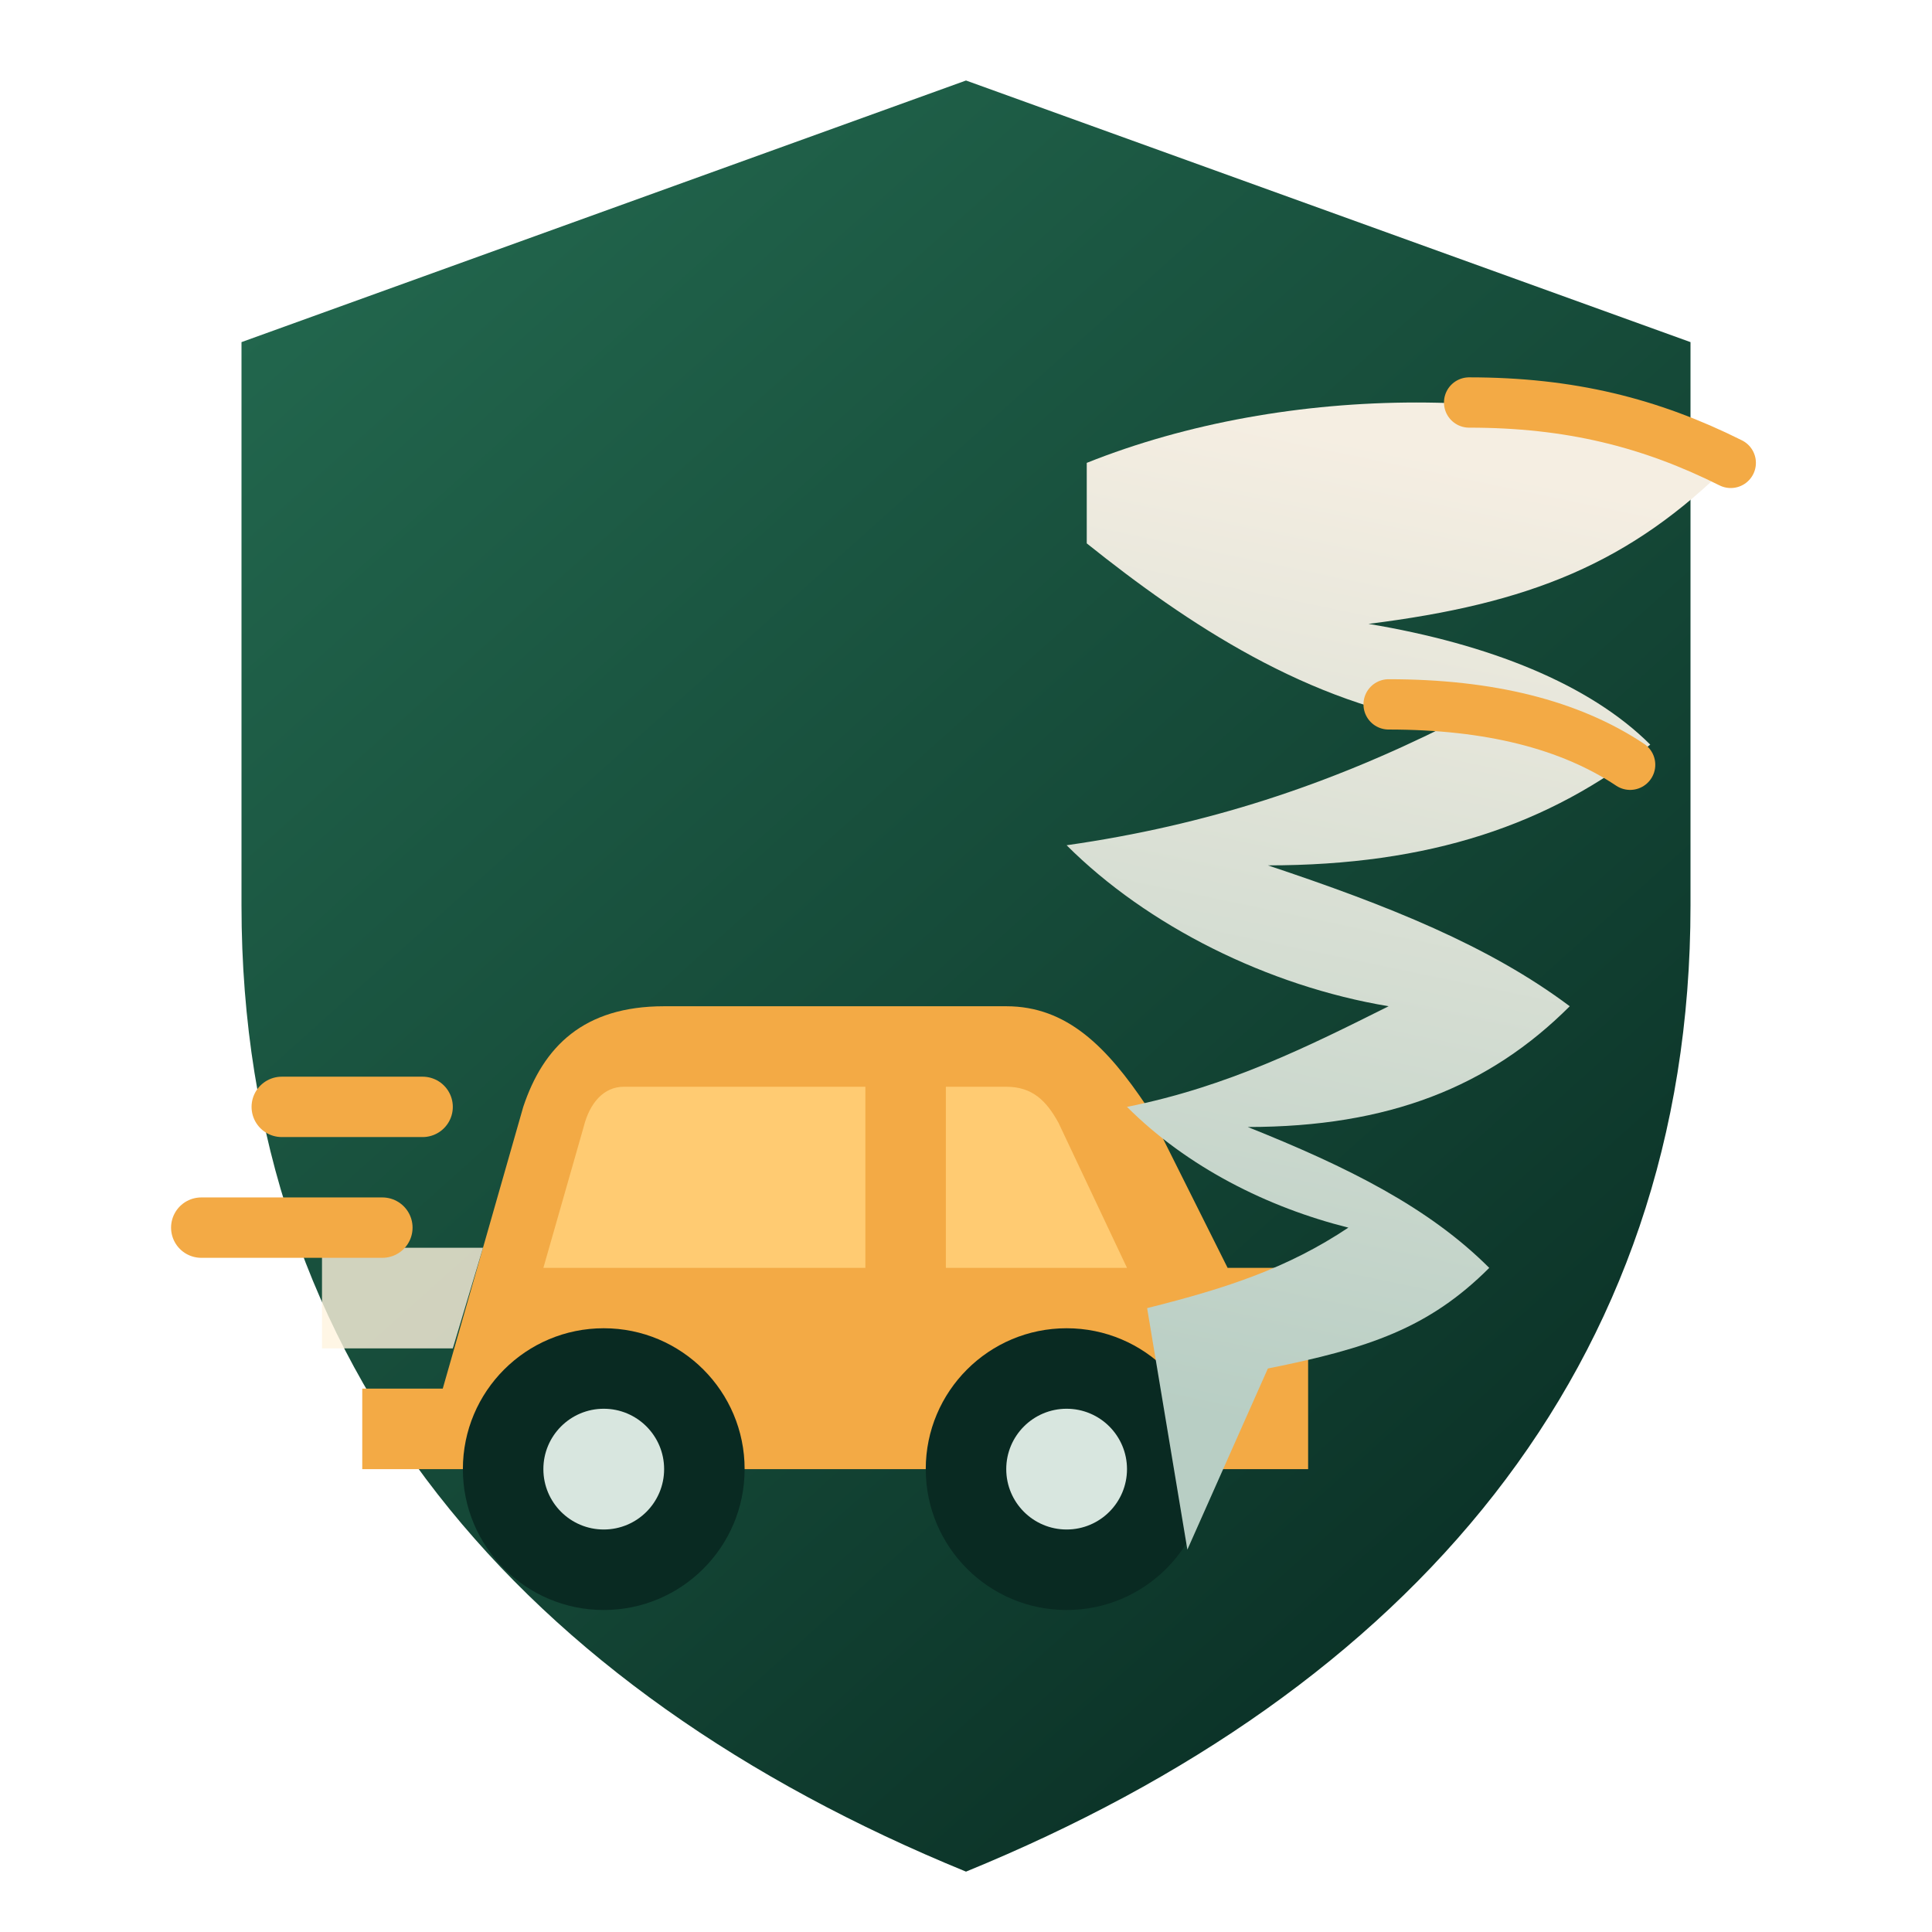
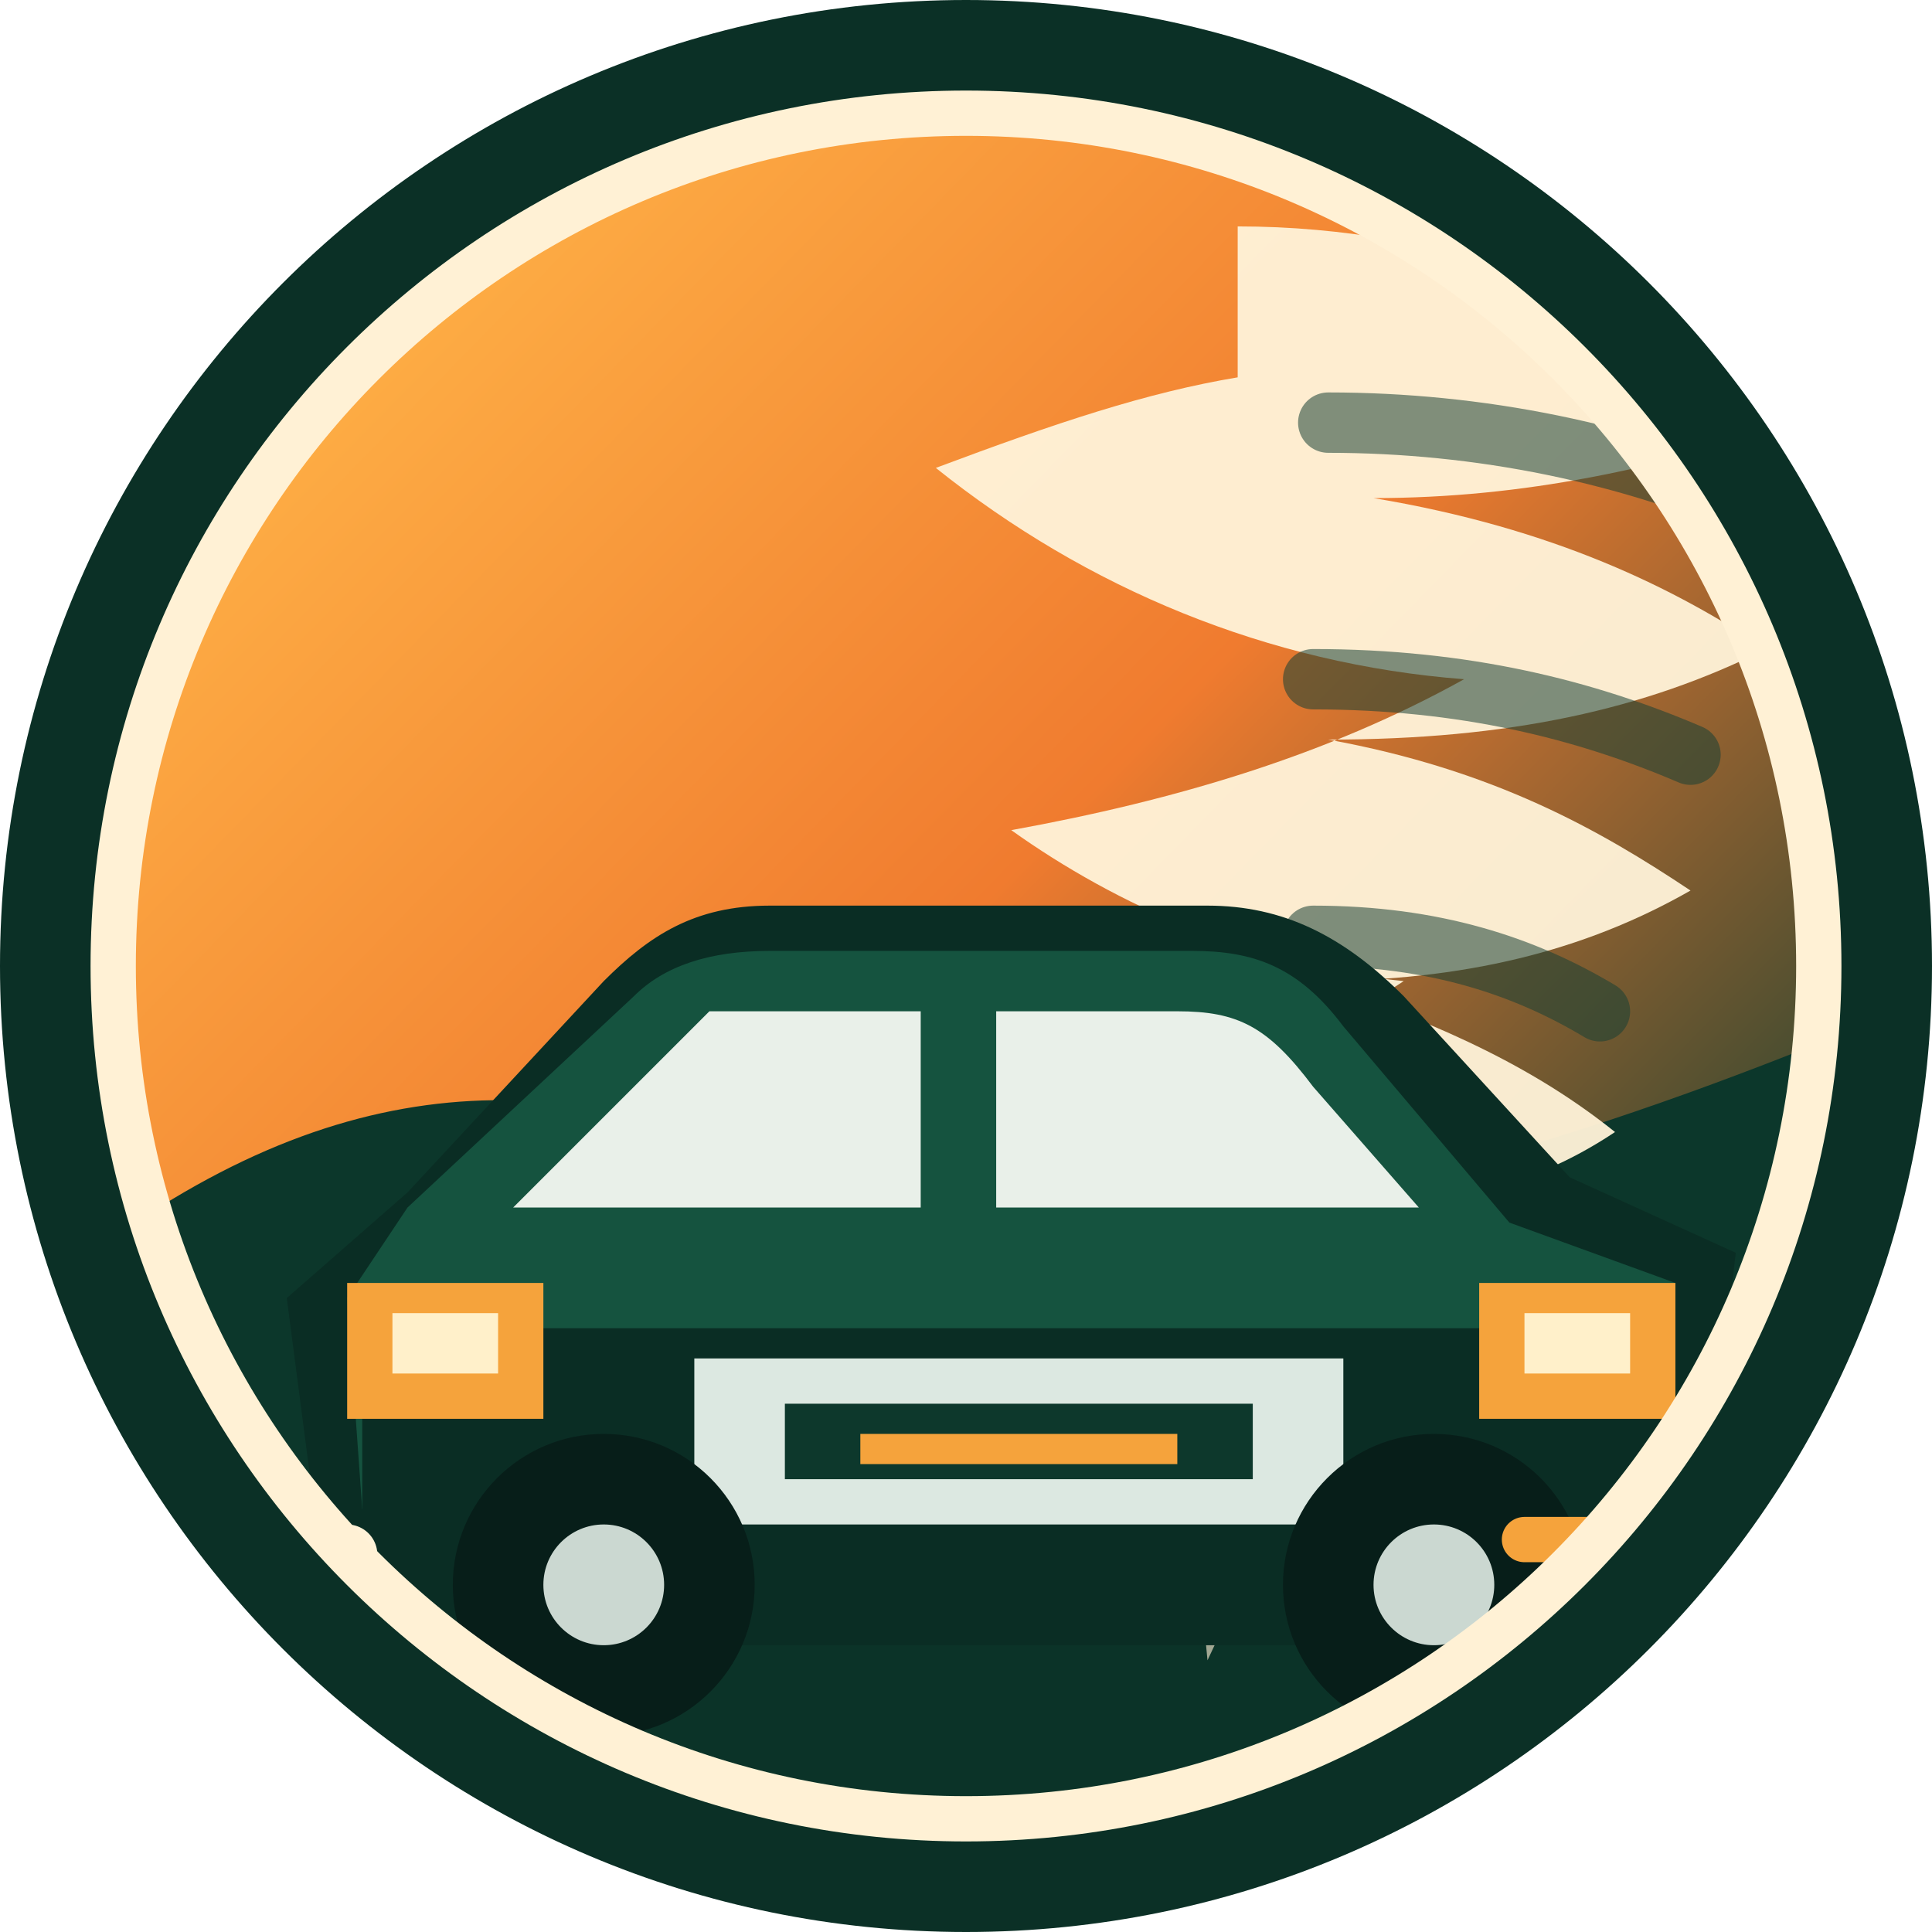
- <svg xmlns="http://www.w3.org/2000/svg" viewBox="0 0 96 96" role="img" aria-labelledby="title desc">
+ <svg xmlns="http://www.w3.org/2000/svg" viewBox="0 0 128 128" role="img" aria-labelledby="title desc">
  <defs>
-     <linearGradient id="shield" x1="12" y1="10" x2="82" y2="88" gradientUnits="userSpaceOnUse">
-       <stop stop-color="#23694f" />
-       <stop offset="1" stop-color="#082b22" />
-     </linearGradient>
-     <linearGradient id="tornado" x1="68" y1="22" x2="58" y2="70" gradientUnits="userSpaceOnUse">
-       <stop stop-color="#f5eee2" />
-       <stop offset="1" stop-color="#b8cec4" />
+     <clipPath id="badge">
+       <circle cx="64" cy="64" r="57" />
+     </clipPath>
+     <linearGradient id="sky" x1="20" y1="18" x2="108" y2="104" gradientUnits="userSpaceOnUse">
+       <stop stop-color="#ffb347" />
+       <stop offset=".5" stop-color="#f07b2f" />
+       <stop offset="1" stop-color="#113e31" />
    </linearGradient>
  </defs>
-   <path fill="url(#shield)" d="M48 4 84 17v28c0 23-14 39-36 48C26 84 12 68 12 45V17L48 4Z" />
-   <path fill="#f3aa45" d="M18 69h4l4-14c1-3 3-5 7-5h17c3 0 5 2 7 5l4 8h4v10H18V69Z" />
-   <path fill="#ffcb72" d="M31 54h12v9H27l2-7c.3-1.2 1-2 2-2Zm16 0h3c1.3 0 2 .7 2.6 1.8L56 63h-9v-9Z" />
-   <path fill="#fff4df" d="M16 62h8l-1.5 5H16v-5Z" opacity=".8" />
-   <circle cx="30" cy="73" r="7" fill="#092a22" />
-   <circle cx="30" cy="73" r="3" fill="#d8e6df" />
-   <circle cx="53" cy="73" r="7" fill="#092a22" />
-   <circle cx="53" cy="73" r="3" fill="#d8e6df" />
-   <path fill="none" stroke="#f3aa45" stroke-width="3" stroke-linecap="round" d="M14 55h7M10 61h9" />
-   <path fill="url(#tornado)" d="M54 23c10-4 23-4 32 0-5 5-10 7-18 8 6 1 11 3 14 6-5 4-11 6-19 6 6 2 11 4 15 7-4 4-9 6-16 6 5 2 9 4 12 7-3 3-6 4-11 5l-4 9-2-12c4-1 7-2 10-4-4-1-8-3-11-6 5-1 9-3 13-5-6-1-12-4-16-8 7-1 13-3 19-6-7-1-13-5-18-9Z" />
-   <path fill="none" stroke="#f3aa45" stroke-width="2.5" stroke-linecap="round" d="M73 20c5 0 9 1 13 3M69 35c5 0 9 1 12 3" />
+   <circle cx="64" cy="64" r="61" fill="#0b3026" />
+   <circle cx="64" cy="64" r="57" fill="url(#sky)" />
+   <g clip-path="url(#badge)">
+     <path fill="#0c372b" d="M0 88c18-16 33-18 49-12 18 7 37 8 79-10v62H0V88Z" />
+     <path fill="#fff2d8" opacity=".95" d="M82 15c14 0 27 5 37 13-9 3-18 5-28 5 12 2 20 6 26 10-8 4-17 6-29 6 11 2 18 6 24 10-7 4-15 6-25 6 9 3 15 6 20 10-6 4-12 5-20 5 6 3 11 6 14 9-4 3-8 4-13 4l-8 17-2-21c6-2 10-4 14-7-8-1-14-4-20-9 8-2 15-4 21-8-10-1-19-5-26-10 11-2 21-5 30-10-13-1-25-6-35-14 8-3 14-5 20-6Z" />
+     <path fill="none" stroke="#183f33" stroke-width="4" stroke-linecap="round" opacity=".55" d="M88 28c10 0 20 2 29 6M87 45c10 0 18 2 25 5M87 62c8 0 14 2 19 5" />
+     <path fill="#092b22" opacity=".35" d="M8 105c23-12 46-16 72-8l44 15v16H8v-23Z" />
+     <g transform="translate(15 55)">
+       <path fill="#0a2d24" d="m12 24 13-14c3-3 6-5 11-5h29c5 0 9 2 13 6l11 12 11 5-3 26H7L4 31l8-7Z" />
+       <path fill="#15533f" d="M12 25 27 11c2-2 5-3 9-3h28c4 0 7 1 10 5l11 13 11 4-2 15H9L8 31l4-6Z" />
+       <path fill="#e9f0e9" d="M32 12h14v13H19l11-11 2-2Zm19 0h12c4 0 6 1 9 5l7 8H51V12Z" />
+       <path fill="#0a2d24" d="M9 33h87v16H9z" />
+       <path fill="#f5a33c" d="M8 30h13v9H8zm75 0h13v9H83z" />
+       <path fill="#fff0ca" d="M11 32h7v4h-7zm75 0h7v4h-7z" />
+       <path fill="#dce8e1" d="M31 35h43v11H31z" />
+       <path fill="#0d382c" d="M37 38h31v5H37z" />
+       <path fill="#f5a33c" d="M42 40h21v2H42z" />
+       <circle cx="25" cy="50" r="10" fill="#071e19" />
+       <circle cx="25" cy="50" r="4" fill="#cbd8d1" />
+       <circle cx="80" cy="50" r="10" fill="#071e19" />
+       <circle cx="80" cy="50" r="4" fill="#cbd8d1" />
+     </g>
+     <path fill="none" stroke="#fff2d8" stroke-width="4" stroke-linecap="round" d="M8 103h15M2 112h18" />
+     <path fill="none" stroke="#f5a33c" stroke-width="3" stroke-linecap="round" d="M101 102h20M106 111h18" />
+   </g>
+   <circle cx="64" cy="64" r="57" fill="none" stroke="#fff1d5" stroke-width="4" />
+   <circle cx="64" cy="64" r="61" fill="none" stroke="#0b3026" stroke-width="6" />
</svg>
